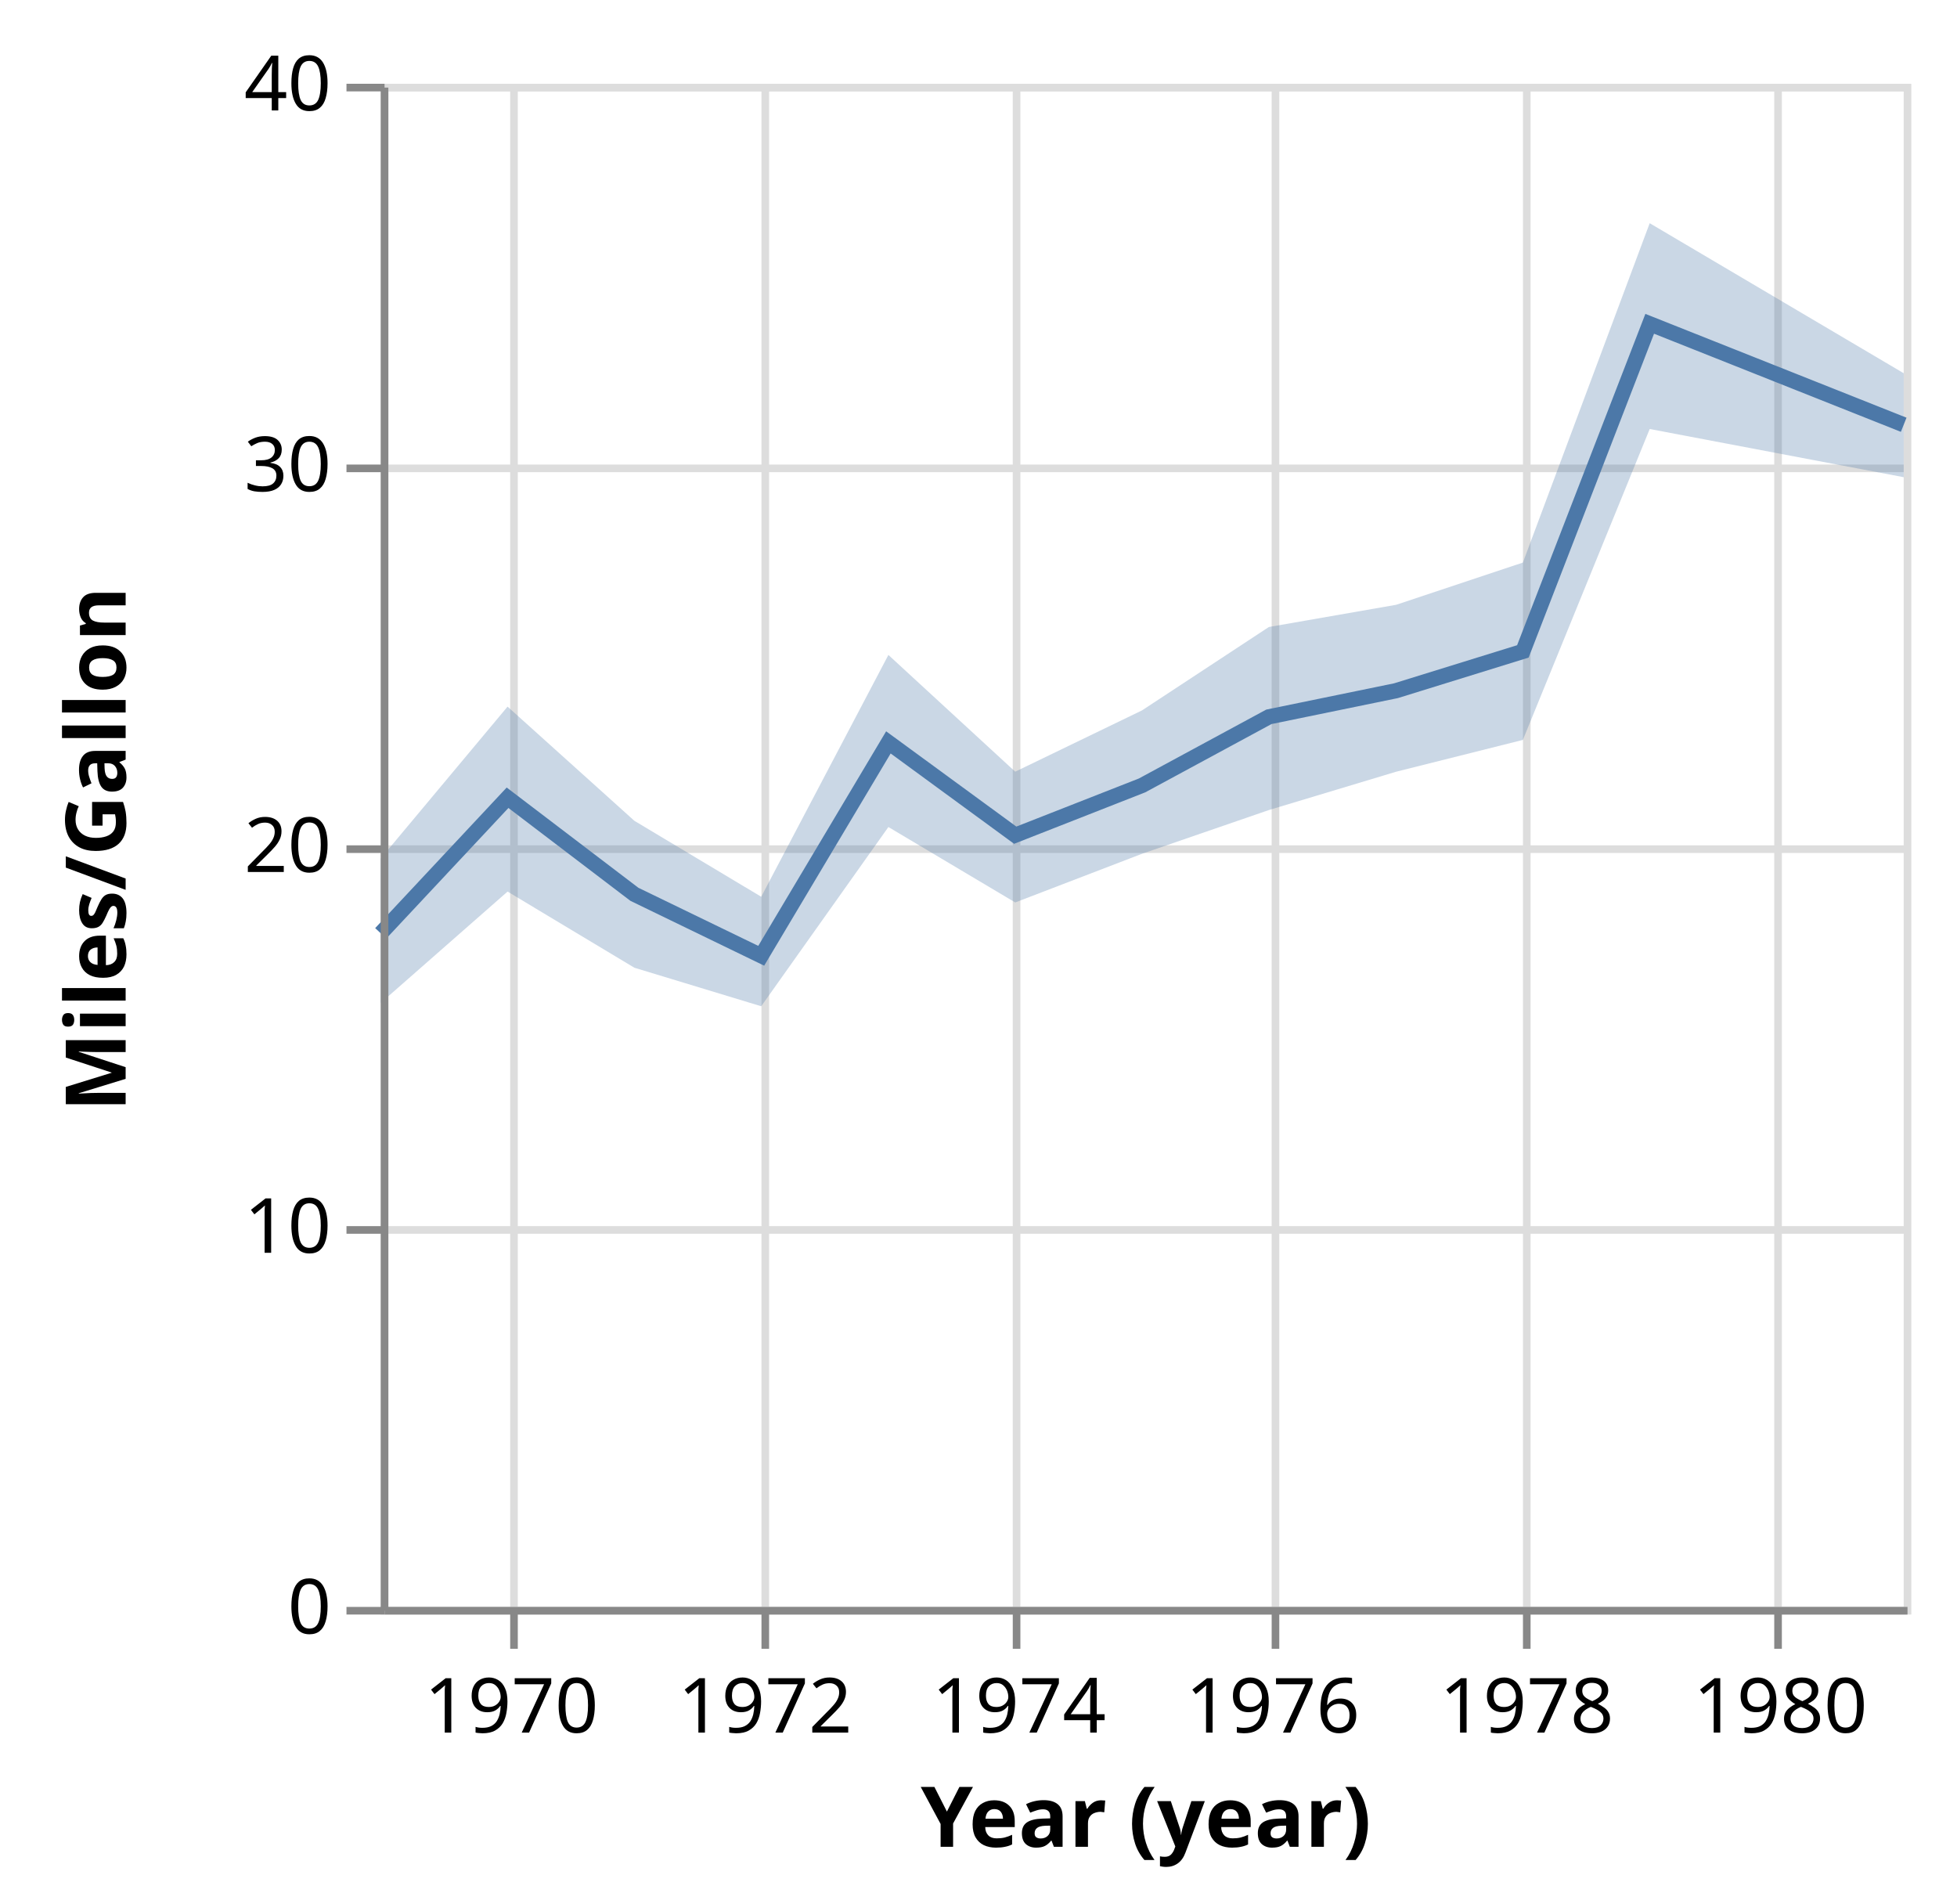
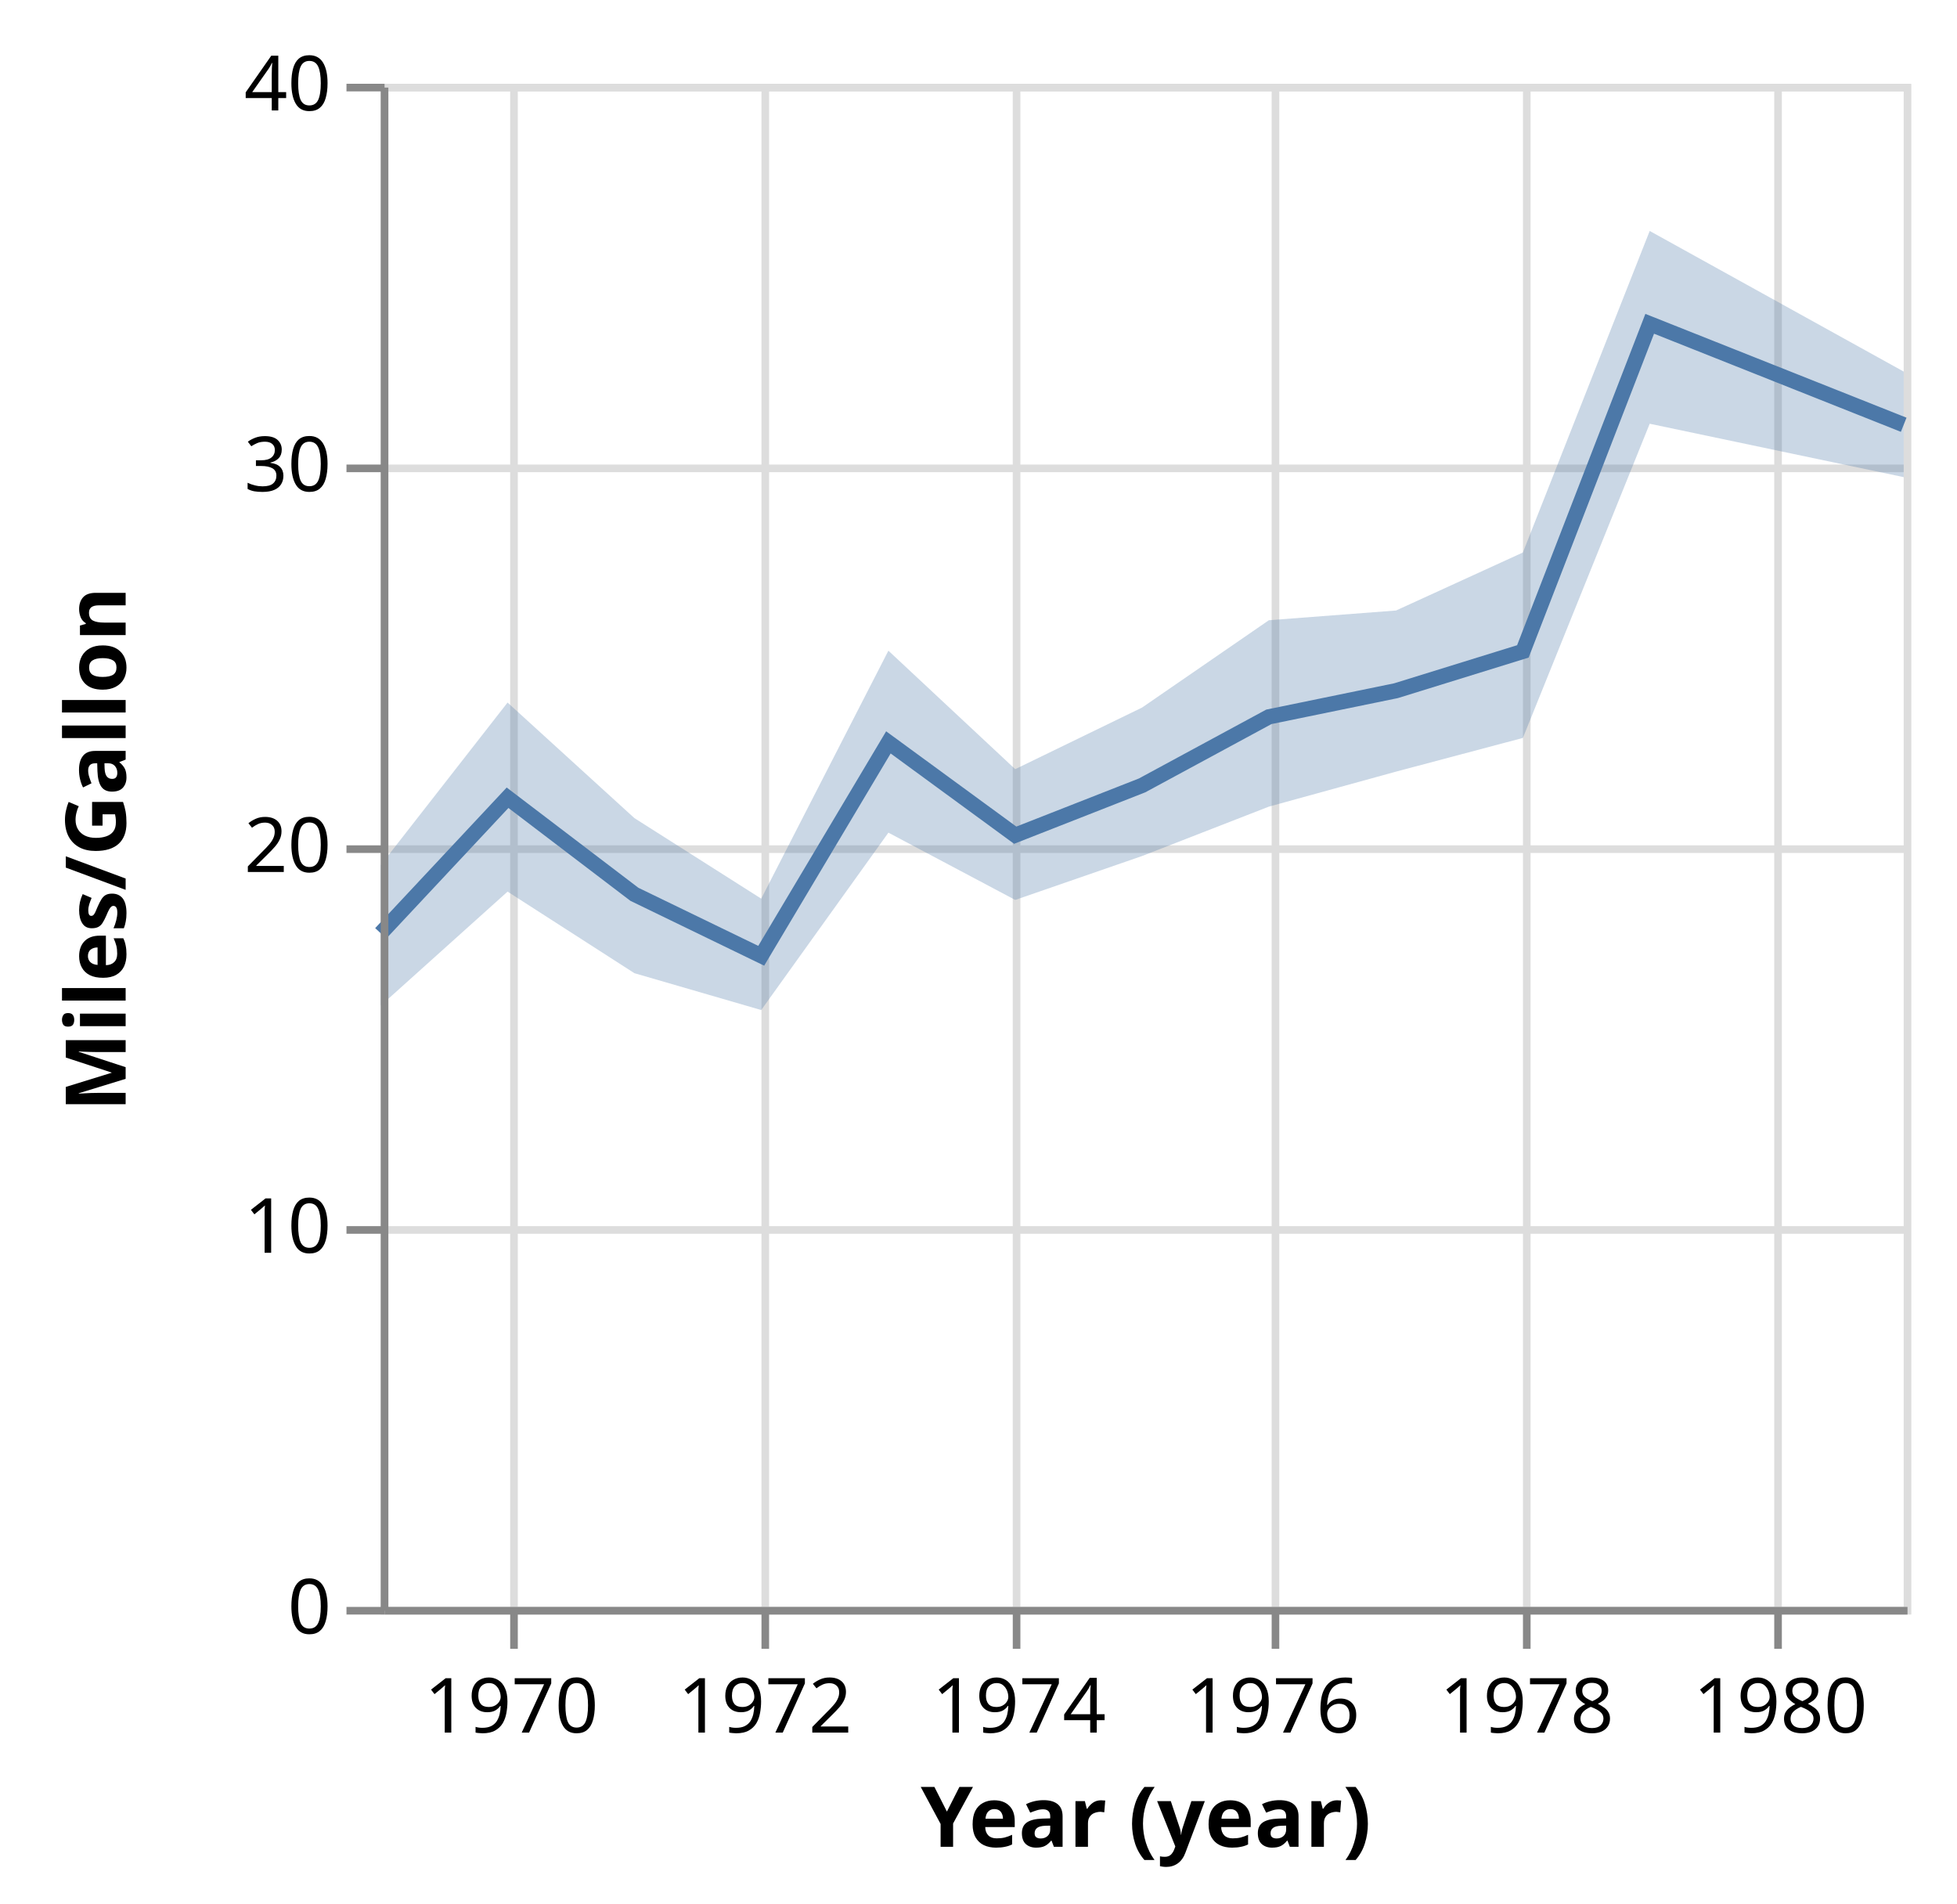
<svg xmlns="http://www.w3.org/2000/svg" class="marks" width="257" height="250" viewBox="0 0 257 250" version="1.1">
  <g transform="translate(50,11)">
    <g class="mark-group role-frame root">
      <g transform="translate(0,0)">
        <path class="background" d="M0.5,0.5h200v200h-200Z" style="fill: transparent; stroke: #ddd;" />
        <g>
          <g class="mark-group role-axis">
            <g transform="translate(0.5,200.5)">
              <path class="background" d="M0,0h0v0h0Z" style="pointer-events: none; fill: none;" />
              <g>
                <g class="mark-rule role-axis-grid" style="pointer-events: none;">
                  <line transform="translate(17,-200)" x2="0" y2="200" style="fill: none; stroke: #ddd; stroke-width: 1; stroke-dasharray: ; opacity: 1;" />
                  <line transform="translate(50,-200)" x2="0" y2="200" style="fill: none; stroke: #ddd; stroke-width: 1; stroke-dasharray: ; opacity: 1;" />
                  <line transform="translate(83,-200)" x2="0" y2="200" style="fill: none; stroke: #ddd; stroke-width: 1; stroke-dasharray: ; opacity: 1;" />
                  <line transform="translate(117,-200)" x2="0" y2="200" style="fill: none; stroke: #ddd; stroke-width: 1; stroke-dasharray: ; opacity: 1;" />
                  <line transform="translate(150,-200)" x2="0" y2="200" style="fill: none; stroke: #ddd; stroke-width: 1; stroke-dasharray: ; opacity: 1;" />
                  <line transform="translate(183,-200)" x2="0" y2="200" style="fill: none; stroke: #ddd; stroke-width: 1; stroke-dasharray: ; opacity: 1;" />
                </g>
              </g>
            </g>
          </g>
          <g class="mark-group role-axis">
            <g transform="translate(0.5,0.5)">
              <path class="background" d="M0,0h0v0h0Z" style="pointer-events: none; fill: none;" />
              <g>
                <g class="mark-rule role-axis-grid" style="pointer-events: none;">
                  <line transform="translate(0,200)" x2="200" y2="0" style="fill: none; stroke: #ddd; stroke-width: 1; stroke-dasharray: ; opacity: 1;" />
                  <line transform="translate(0,150)" x2="200" y2="0" style="fill: none; stroke: #ddd; stroke-width: 1; stroke-dasharray: ; opacity: 1;" />
                  <line transform="translate(0,100)" x2="200" y2="0" style="fill: none; stroke: #ddd; stroke-width: 1; stroke-dasharray: ; opacity: 1;" />
                  <line transform="translate(0,50)" x2="200" y2="0" style="fill: none; stroke: #ddd; stroke-width: 1; stroke-dasharray: ; opacity: 1;" />
                  <line transform="translate(0,0)" x2="200" y2="0" style="fill: none; stroke: #ddd; stroke-width: 1; stroke-dasharray: ; opacity: 1;" />
                </g>
              </g>
            </g>
          </g>
          <g class="mark-area role-mark layer_0_marks">
-             <path d="M200,51.659L166.644,45.331L149.989,86.156L133.333,90.336L116.632,95.366L99.977,101.105L83.322,107.5L66.667,97.593L49.966,121.128L33.311,116.071L16.655,106.071L0,120.69L0,101.72L16.655,81.786L33.311,96.781L49.966,106.75L66.667,75L83.322,90.329L99.977,82.278L116.632,71.33L133.333,68.417L149.989,62.872L166.644,18.309L200,38.008Z" style="fill: #4c78a8; opacity: 0.3;" />
+             <path d="M200,51.651L166.644,44.639L149.989,85.897L133.333,90.319L116.632,94.917L99.977,101.403L83.322,107.167L66.667,98.333L49.966,121.625L33.311,116.786L16.655,106.076L0,121.043L0,102.586L16.655,81.25L33.311,96.424L49.966,107L66.667,74.44L83.322,89.996L99.977,81.91L116.632,70.442L133.333,69.164L149.989,61.549L166.644,19.326L200,37.791Z" style="fill: #4c78a8; opacity: 0.3;" />
          </g>
          <g class="mark-line role-mark layer_1_marks">
            <path d="M200,44.775L166.644,31.517L149.989,74.534L133.333,79.694L116.632,83.125L99.977,92.132L83.322,98.667L66.667,86.481L49.966,114.5L33.311,106.429L16.655,93.75L0,111.552" style="fill: none; stroke: #4c78a8; stroke-width: 2;" />
          </g>
          <g class="mark-group role-axis">
            <g transform="translate(0.5,200.5)">
              <path class="background" d="M0,0h0v0h0Z" style="pointer-events: none; fill: none;" />
              <g>
                <g class="mark-rule role-axis-tick" style="pointer-events: none;">
                  <line transform="translate(17,0)" x2="0" y2="5" style="fill: none; stroke: #888; stroke-width: 1; opacity: 1;" />
                  <line transform="translate(50,0)" x2="0" y2="5" style="fill: none; stroke: #888; stroke-width: 1; opacity: 1;" />
                  <line transform="translate(83,0)" x2="0" y2="5" style="fill: none; stroke: #888; stroke-width: 1; opacity: 1;" />
                  <line transform="translate(117,0)" x2="0" y2="5" style="fill: none; stroke: #888; stroke-width: 1; opacity: 1;" />
                  <line transform="translate(150,0)" x2="0" y2="5" style="fill: none; stroke: #888; stroke-width: 1; opacity: 1;" />
                  <line transform="translate(183,0)" x2="0" y2="5" style="fill: none; stroke: #888; stroke-width: 1; opacity: 1;" />
                </g>
                <g class="mark-text role-axis-label" style="pointer-events: none;">
                  <text text-anchor="middle" transform="translate(16.65526,16)" style="font: 10px sans-serif; fill: #000; opacity: 1;">1970</text>
                  <text text-anchor="middle" transform="translate(49.96578,16)" style="font: 10px sans-serif; fill: #000; opacity: 1;">1972</text>
                  <text text-anchor="middle" transform="translate(83.32193,16)" style="font: 10px sans-serif; fill: #000; opacity: 1;">1974</text>
                  <text text-anchor="middle" transform="translate(116.6324,16)" style="font: 10px sans-serif; fill: #000; opacity: 1;">1976</text>
                  <text text-anchor="middle" transform="translate(149.9886,16)" style="font: 10px sans-serif; fill: #000; opacity: 1;">1978</text>
                  <text text-anchor="middle" transform="translate(183.2991,16)" style="font: 10px sans-serif; fill: #000; opacity: 1;">1980</text>
                </g>
                <g class="mark-rule role-axis-domain" style="pointer-events: none;">
                  <line transform="translate(0,0)" x2="200" y2="0" style="fill: none; stroke: #888; stroke-width: 1; opacity: 1;" />
                </g>
                <g class="mark-text role-axis-title" style="pointer-events: none;">
                  <text text-anchor="middle" transform="translate(100,31)" style="font: bold 11px sans-serif; fill: #000; opacity: 1;">Year (year)</text>
                </g>
              </g>
            </g>
          </g>
          <g class="mark-group role-axis">
            <g transform="translate(0.5,0.5)">
              <path class="background" d="M0,0h0v0h0Z" style="pointer-events: none; fill: none;" />
              <g>
                <g class="mark-rule role-axis-tick" style="pointer-events: none;">
                  <line transform="translate(0,200)" x2="-5" y2="0" style="fill: none; stroke: #888; stroke-width: 1; opacity: 1;" />
                  <line transform="translate(0,150)" x2="-5" y2="0" style="fill: none; stroke: #888; stroke-width: 1; opacity: 1;" />
                  <line transform="translate(0,100)" x2="-5" y2="0" style="fill: none; stroke: #888; stroke-width: 1; opacity: 1;" />
                  <line transform="translate(0,50)" x2="-5" y2="0" style="fill: none; stroke: #888; stroke-width: 1; opacity: 1;" />
                  <line transform="translate(0,0)" x2="-5" y2="0" style="fill: none; stroke: #888; stroke-width: 1; opacity: 1;" />
                </g>
                <g class="mark-text role-axis-label" style="pointer-events: none;">
                  <text text-anchor="end" transform="translate(-7,203)" style="font: 10px sans-serif; fill: #000; opacity: 1;">0</text>
                  <text text-anchor="end" transform="translate(-7,153)" style="font: 10px sans-serif; fill: #000; opacity: 1;">10</text>
                  <text text-anchor="end" transform="translate(-7,103)" style="font: 10px sans-serif; fill: #000; opacity: 1;">20</text>
                  <text text-anchor="end" transform="translate(-7,53)" style="font: 10px sans-serif; fill: #000; opacity: 1;">30</text>
                  <text text-anchor="end" transform="translate(-7,3)" style="font: 10px sans-serif; fill: #000; opacity: 1;">40</text>
                </g>
                <g class="mark-rule role-axis-domain" style="pointer-events: none;">
                  <line transform="translate(0,200)" x2="0" y2="-200" style="fill: none; stroke: #888; stroke-width: 1; opacity: 1;" />
                </g>
                <g class="mark-text role-axis-title" style="pointer-events: none;">
                  <text text-anchor="middle" transform="translate(-32,100) rotate(-90) translate(0,-2)" style="font: bold 11px sans-serif; fill: #000; opacity: 1;">Miles/Gallon</text>
                </g>
              </g>
            </g>
          </g>
        </g>
      </g>
    </g>
  </g>
</svg>
